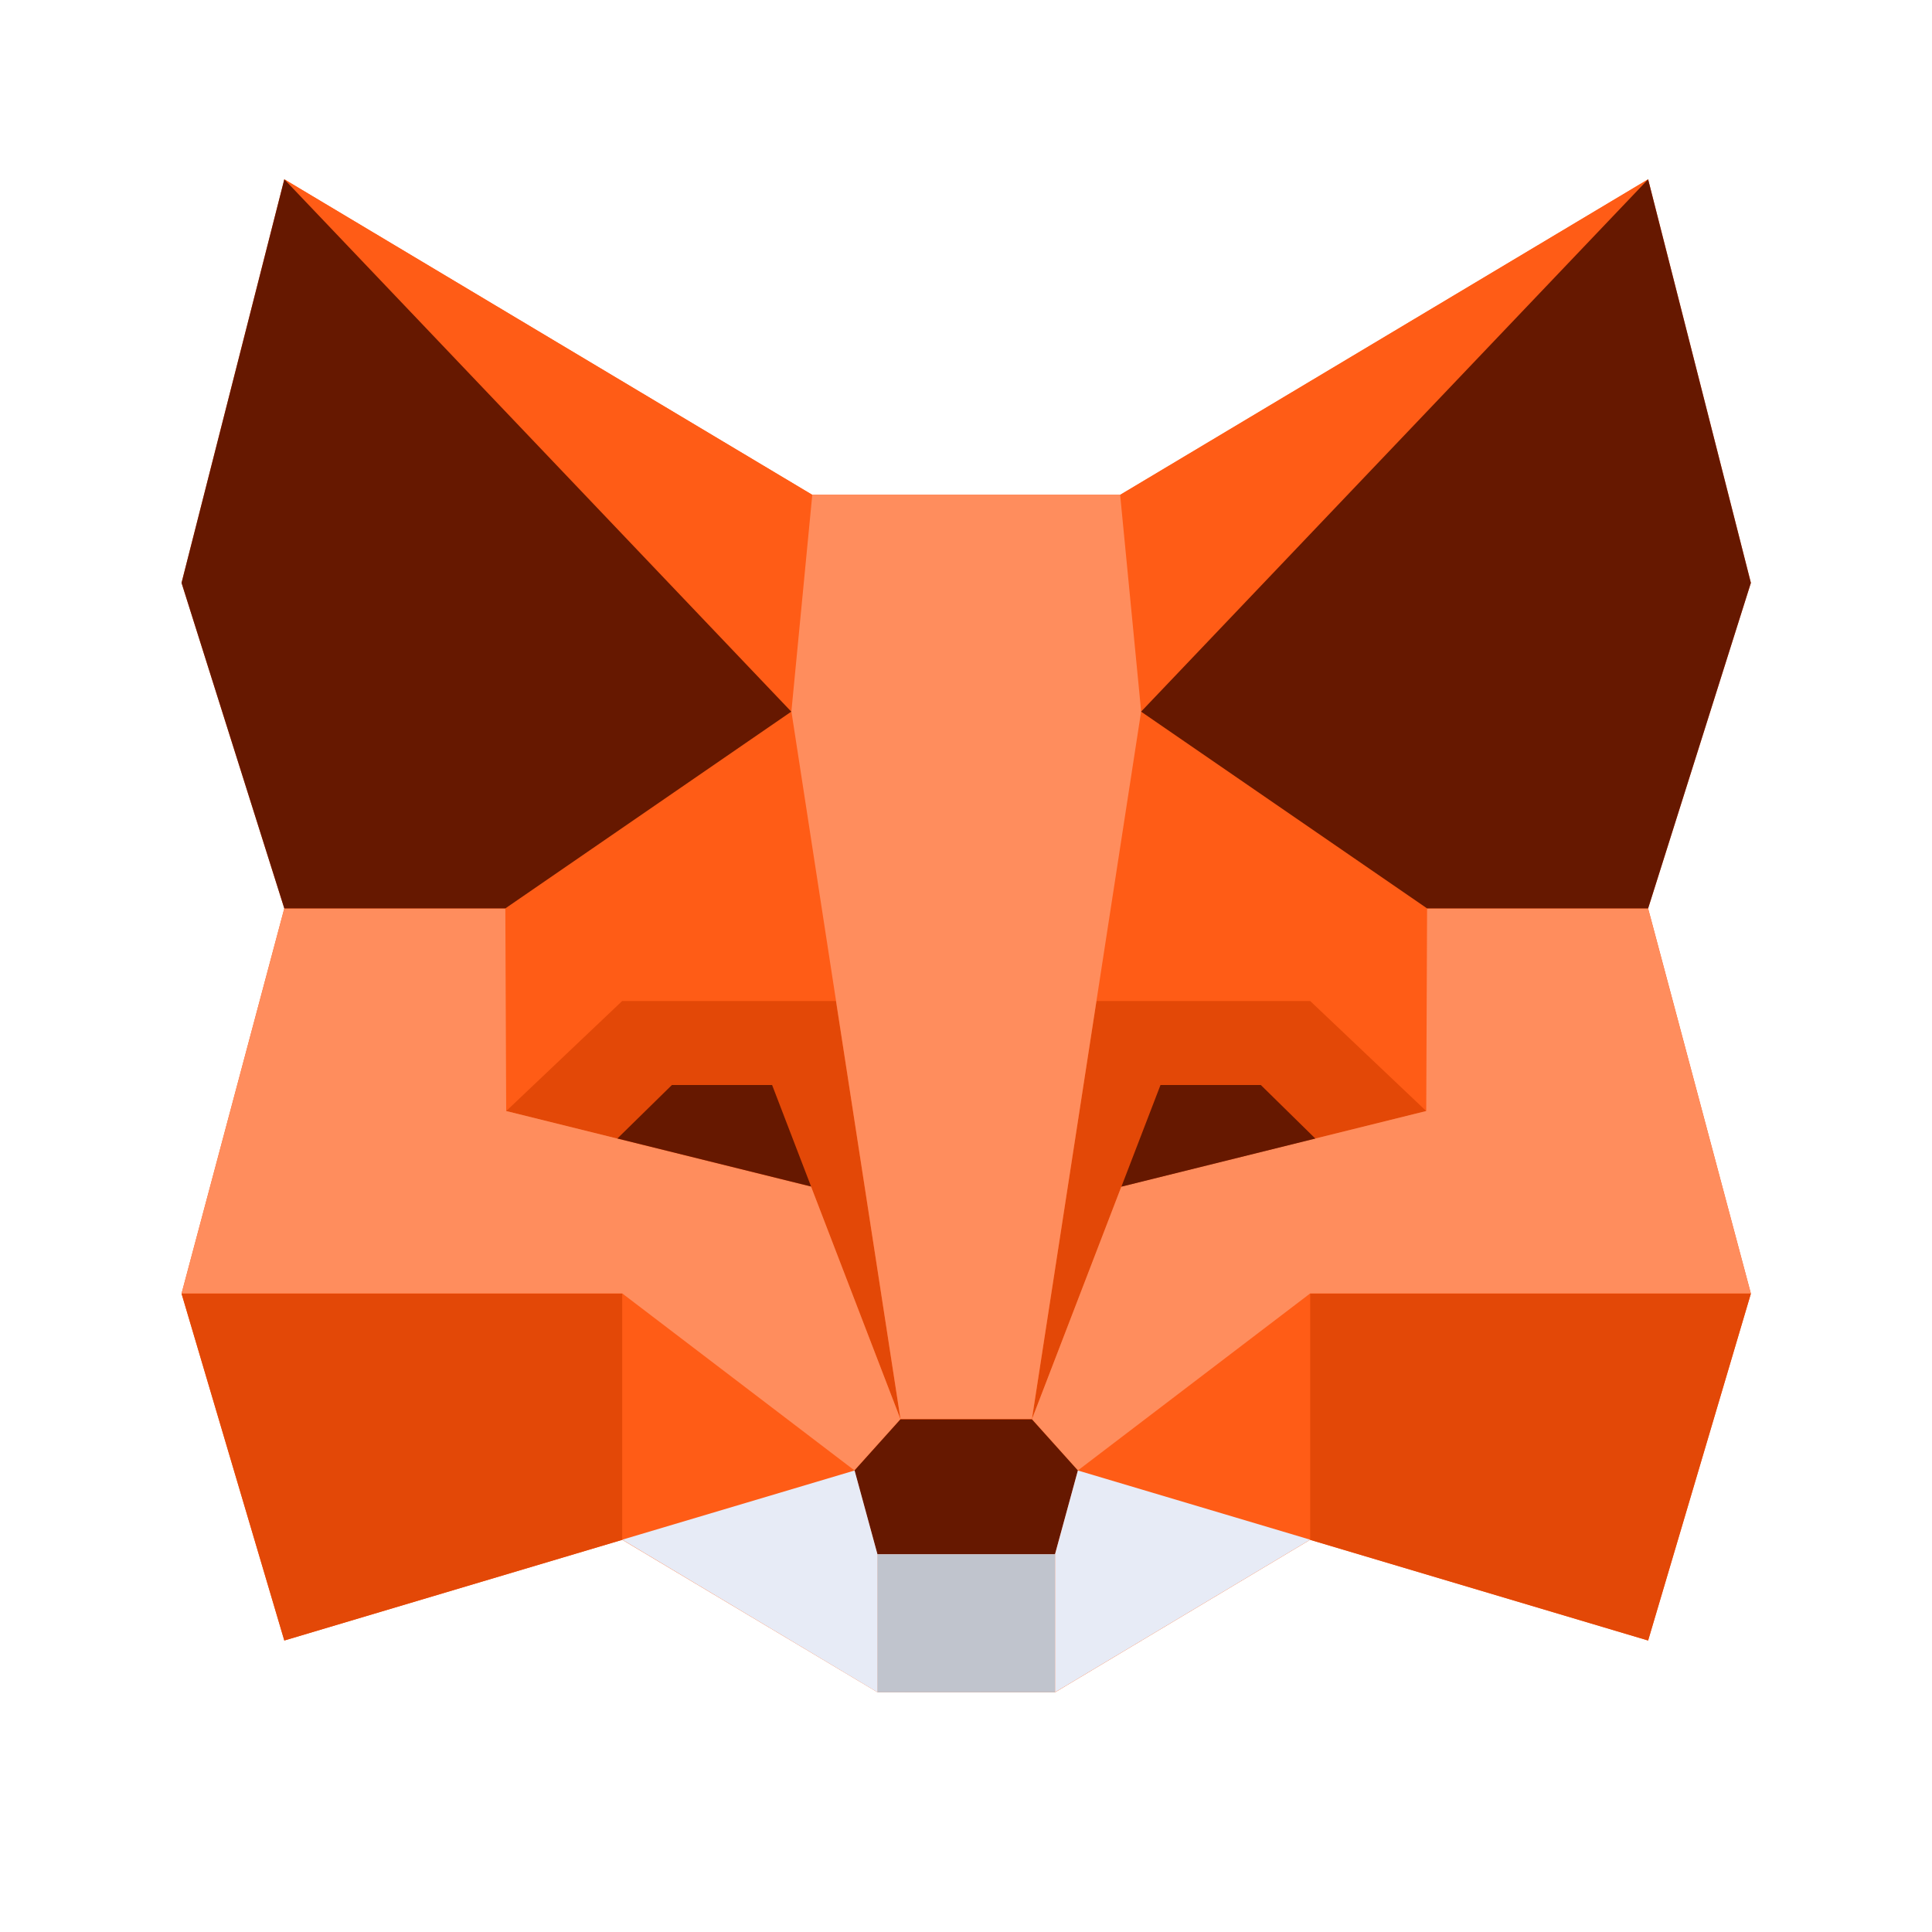
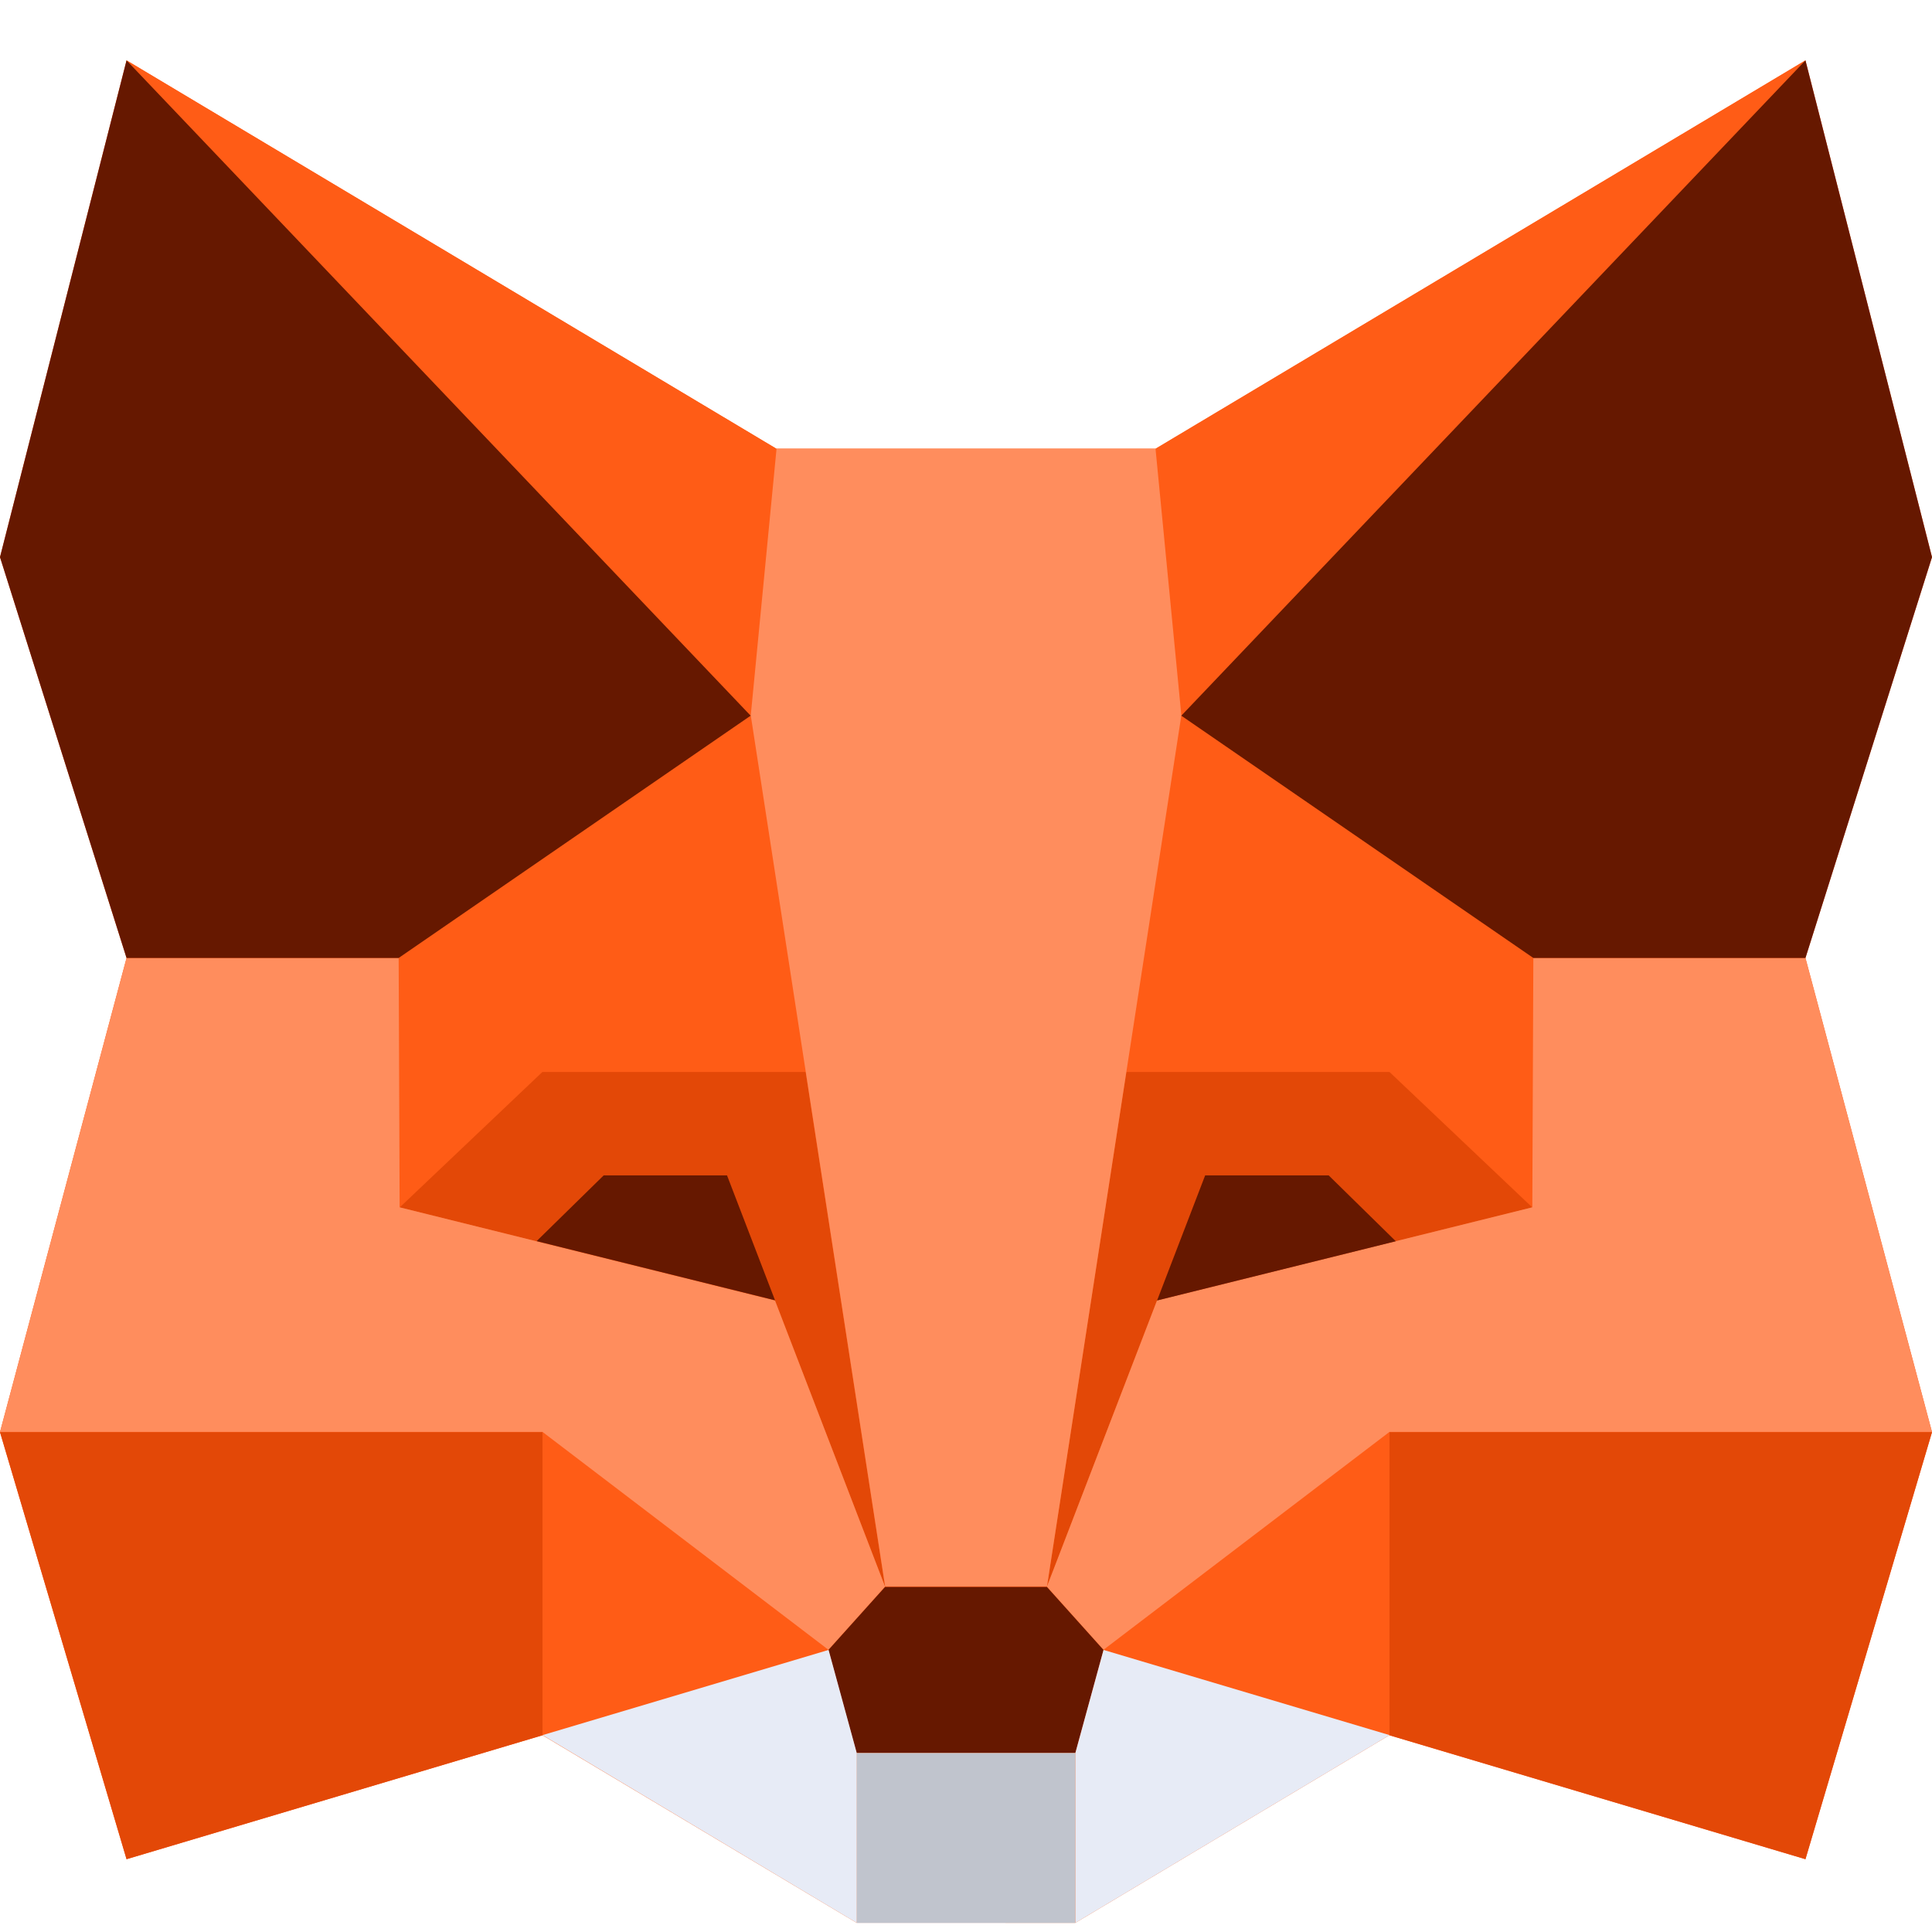
<svg xmlns="http://www.w3.org/2000/svg" width="32" height="32" viewBox="0 0 32 32" fill="none">
-   <path d="M27.298 27.172L21.699 25.504L17.477 28.029L14.531 28.027L10.306 25.504L4.709 27.172L3.007 21.425L4.709 15.046L3.007 9.654L4.709 2.97L13.454 8.195H18.553L27.298 2.97L29 9.654L27.298 15.046L29 21.425L27.298 27.172Z" fill="#FF5C16" />
-   <path d="M4.71 2.97L13.456 8.199L13.108 11.787L4.71 2.97Z" fill="#FF5C16" />
-   <path d="M10.307 21.427L14.155 24.358L10.307 25.505V21.427Z" fill="#FF5C16" />
-   <path d="M13.847 16.581L13.108 11.789L8.374 15.047L8.372 15.046V15.049L8.386 18.403L10.306 16.581H10.307H13.847Z" fill="#FF5C16" />
-   <path d="M27.298 2.97L18.553 8.199L18.899 11.787L27.298 2.97Z" fill="#FF5C16" />
-   <path d="M21.701 21.427L17.854 24.358L21.701 25.505V21.427Z" fill="#FF5C16" />
-   <path d="M23.636 15.049V15.046L23.634 15.047L18.901 11.789L18.161 16.581H21.701L23.622 18.403L23.636 15.049Z" fill="#FF5C16" />
-   <path d="M10.306 25.505L4.709 27.172L3.007 21.427H10.306V25.505Z" fill="#E34807" />
-   <path d="M13.846 16.58L14.915 23.508L13.434 19.656L8.384 18.403L10.305 16.58H13.845H13.846Z" fill="#E34807" />
-   <path d="M21.701 25.505L27.298 27.172L29 21.427H21.701V25.505Z" fill="#E34807" />
-   <path d="M18.161 16.58L17.092 23.508L18.573 19.656L23.623 18.403L21.701 16.58H18.161Z" fill="#E34807" />
-   <path d="M3.007 21.425L4.709 15.046H8.37L8.384 18.402L13.434 19.654L14.915 23.506L14.153 24.355L10.306 21.423H3.007V21.425Z" fill="#FF8D5D" />
-   <path d="M29 21.425L27.297 15.046H23.637L23.623 18.402L18.573 19.654L17.092 23.506L17.853 24.355L21.701 21.423H29V21.425Z" fill="#FF8D5D" />
-   <path d="M18.553 8.195H16.004H13.454L13.108 11.783L14.915 23.502H17.092L18.901 11.783L18.553 8.195Z" fill="#FF8D5D" />
-   <path d="M4.709 2.97L3.007 9.654L4.709 15.046H8.37L13.106 11.787L4.709 2.97Z" fill="#661800" />
-   <path d="M12.788 17.971H11.129L10.226 18.857L13.434 19.652L12.788 17.97V17.971Z" fill="#661800" />
-   <path d="M27.298 2.97L29 9.654L27.298 15.046H23.637L18.9 11.787L27.298 2.97Z" fill="#661800" />
-   <path d="M19.222 17.971H20.883L21.786 18.858L18.574 19.655L19.222 17.97V17.971Z" fill="#661800" />
-   <path d="M17.475 25.742L17.854 24.357L17.092 23.509H14.914L14.152 24.357L14.531 25.742" fill="#661800" />
-   <path d="M17.475 25.742V28.03H14.53V25.742H17.475Z" fill="#C0C4CD" />
-   <path d="M10.307 25.502L14.533 28.029V25.741L14.155 24.356L10.307 25.502Z" fill="#E7EBF6" />
-   <path d="M21.701 25.502L17.475 28.029V25.741L17.853 24.356L21.701 25.502Z" fill="#E7EBF6" />
+   <path d="M29.904 30.794L23.011 28.741L17.813 31.848L14.187 31.847L8.985 28.741L2.096 30.794L0 23.719L2.096 15.867L0 9.228L2.096 1L12.861 7.432H19.138L29.904 1L32 9.228L29.904 15.867L32 23.719L29.904 30.794Z" fill="#FF5C16" />
+   <path d="M2.097 1L12.863 7.436L12.435 11.854L2.097 1Z" fill="#FF5C16" />
+   <path d="M8.987 23.722L13.724 27.331L8.987 28.742V23.722Z" fill="#FF5C16" />
+   <path d="M13.345 17.756L12.435 11.857L6.608 15.868L6.604 15.867V15.87L6.623 19.999L8.986 17.756H8.987H13.345Z" fill="#FF5C16" />
+   <path d="M29.904 1L19.139 7.436L19.565 11.854L29.904 1Z" fill="#FF5C16" />
+   <path d="M23.015 23.722L18.278 27.331L23.015 28.742V23.722Z" fill="#FF5C16" />
+   <path d="M25.396 15.87V15.867L25.394 15.868L19.567 11.857L18.656 17.756H23.015L25.379 19.999L25.396 15.87Z" fill="#FF5C16" />
+   <path d="M8.985 28.742L2.096 30.794L0 23.722H8.985V28.742Z" fill="#E34807" />
+   <path d="M13.344 17.755L14.66 26.283L12.836 21.541L6.62 19.999L8.984 17.755H13.343H13.344Z" fill="#E34807" />
+   <path d="M23.015 28.742L29.904 30.794L32 23.722H23.015V28.742Z" fill="#E34807" />
+   <path d="M18.656 17.755L17.34 26.283L19.164 21.541L25.38 19.999L23.014 17.755H18.656Z" fill="#E34807" />
+   <path d="M0 23.719L2.096 15.867H6.603L6.619 19.997L12.836 21.54L14.66 26.281L13.722 27.326L8.986 23.717H0V23.719Z" fill="#FF8D5D" />
+   <path d="M32 23.719L29.904 15.867H25.397L25.38 19.997L19.164 21.54L17.34 26.281L18.277 27.326L23.014 23.717H32V23.719Z" fill="#FF8D5D" />
+   <path d="M19.139 7.432H16.001H12.862L12.435 11.849L14.661 26.277H17.341L19.567 11.849L19.139 7.432Z" fill="#FF8D5D" />
+   <path d="M2.096 1L0 9.228L2.096 15.867H6.603L12.433 11.854L2.096 1Z" fill="#661800" />
+   <path d="M12.041 19.468H9.999L8.888 20.557L12.837 21.537L12.041 19.466V19.468Z" fill="#661800" />
+   <path d="M29.904 1L32 9.228L29.904 15.867H25.397L19.566 11.854L29.904 1Z" fill="#661800" />
+   <path d="M19.962 19.468H22.007L23.119 20.559L19.165 21.54L19.962 19.466V19.468Z" fill="#661800" />
+   <path d="M17.812 29.034L18.278 27.329L17.34 26.285H14.659L13.721 27.329L14.187 29.034" fill="#661800" />
+   <path d="M17.812 29.034V31.85H14.187V29.034H17.812Z" fill="#C0C4CD" />
+   <path d="M8.987 28.739L14.19 31.849V29.033L13.724 27.328L8.987 28.739Z" fill="#E7EBF6" />
+   <path d="M23.015 28.739L17.812 31.849V29.033L18.278 27.328L23.015 28.739Z" fill="#E7EBF6" />
</svg>
